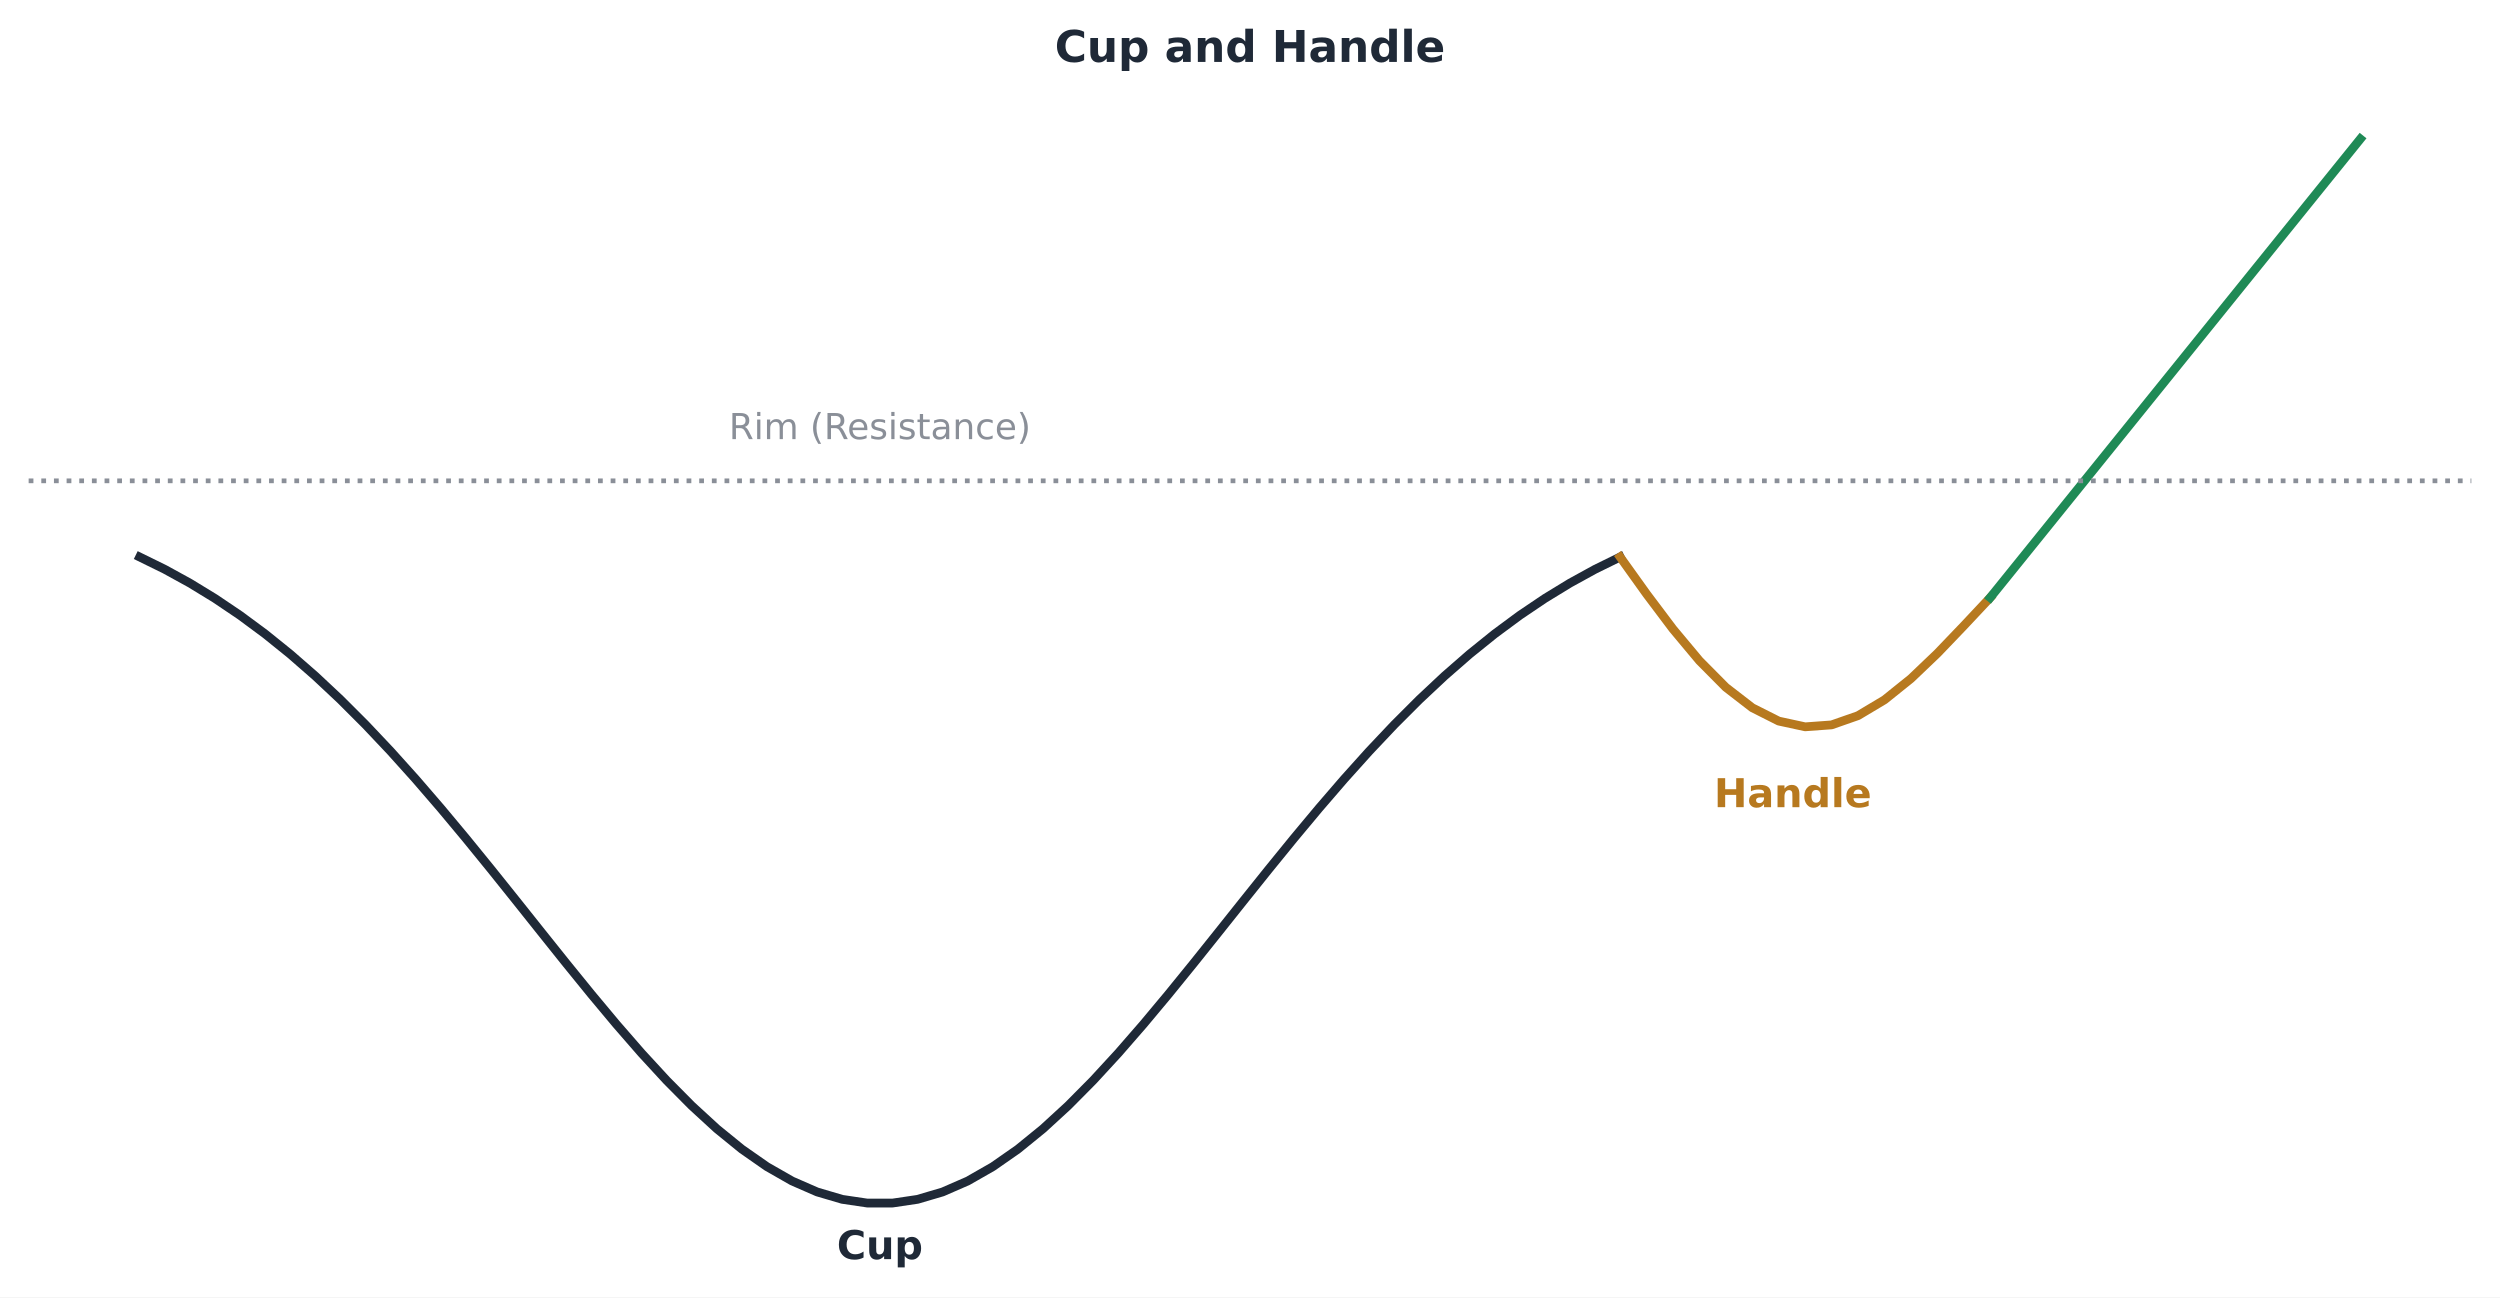
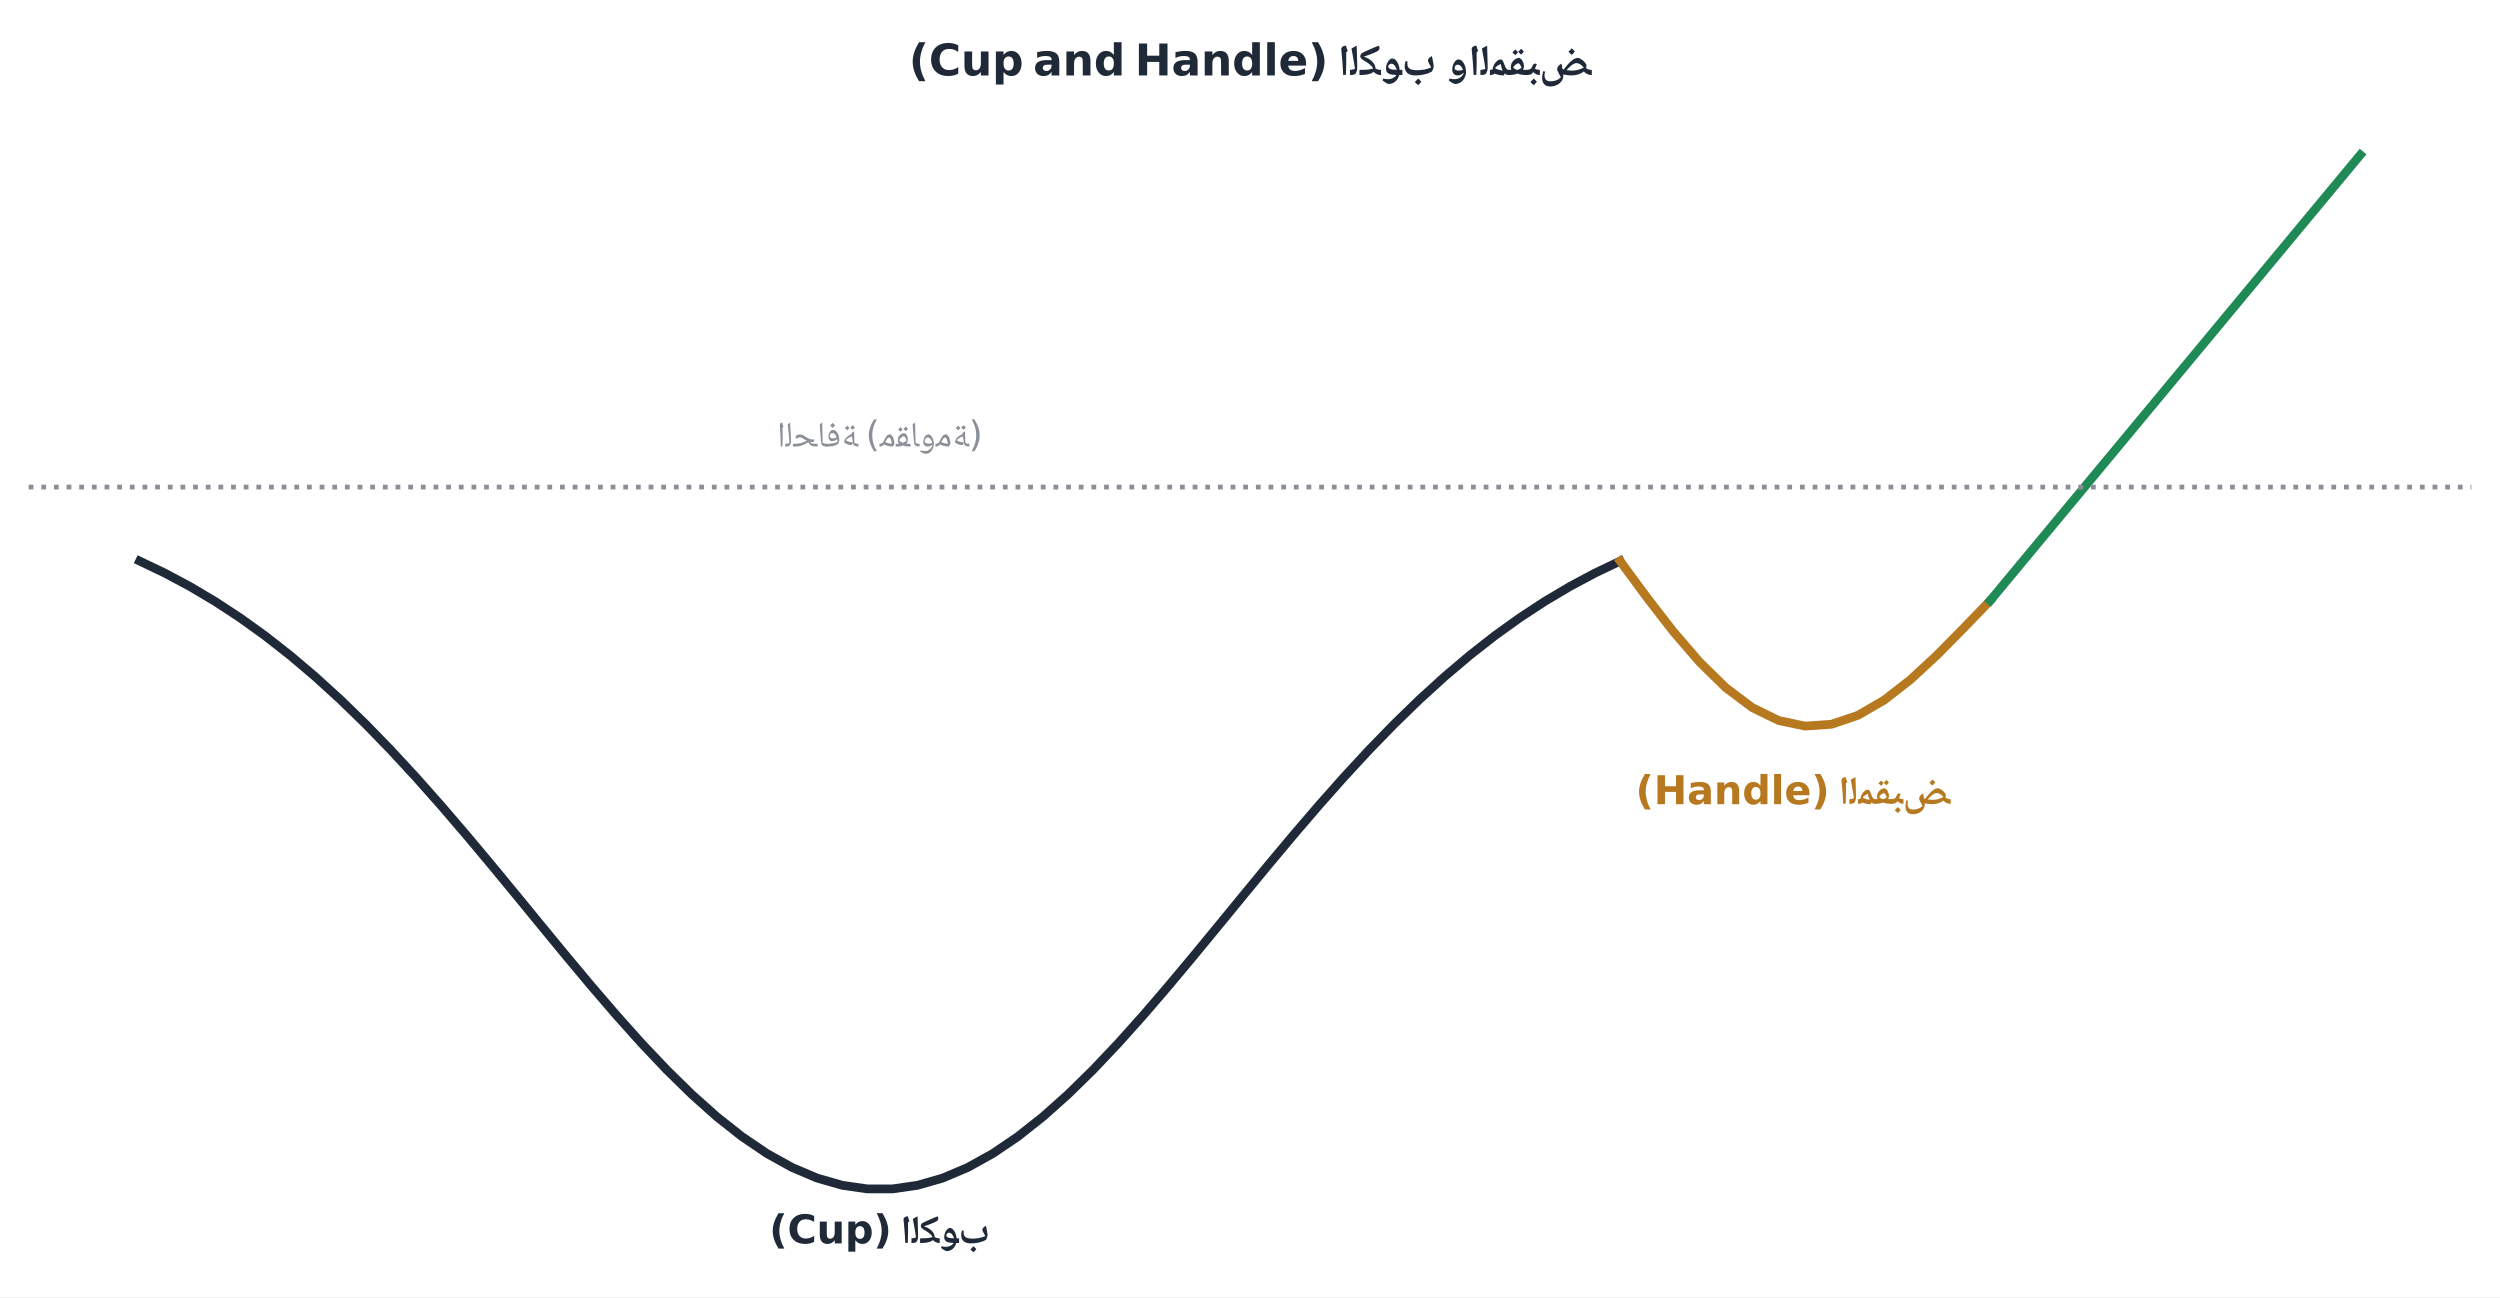
- <svg xmlns="http://www.w3.org/2000/svg" xmlns:xlink="http://www.w3.org/1999/xlink" width="628.35pt" height="326.073pt" viewBox="0 0 628.35 326.073" version="1.1">
+ <svg xmlns="http://www.w3.org/2000/svg" xmlns:xlink="http://www.w3.org/1999/xlink" width="628.35pt" height="326.052pt" viewBox="0 0 628.35 326.052" version="1.1">
  <defs>
    <style type="text/css">*{stroke-linejoin: round; stroke-linecap: butt}</style>
  </defs>
  <g id="figure_1">
    <g id="patch_1">
-       <path d="M 0 326.073  L 628.35 326.073  L 628.35 0  L 0 0  z " style="fill: #ffffff" />
+       <path d="M 0 326.052  L 628.35 326.052  L 628.35 0  L 0 0  z " style="fill: #ffffff" />
    </g>
    <g id="axes_1">
      <g id="patch_2">
-         <path d="M 7.2 315.753  L 621.15 315.753  L 621.15 21.558  L 7.2 21.558  z " style="fill: #ffffff" />
+         <path d="M 7.2 311.815  L 621.15 311.815  L 621.15 25.933  L 7.2 25.933  z " style="fill: #ffffff" />
      </g>
      <g id="matplotlib.axis_1" />
      <g id="matplotlib.axis_2" />
      <g id="line2d_1">
-         <path d="M 35.107 139.997  L 41.413 143.094  L 47.72 146.56  L 54.027 150.412  L 60.333 154.665  L 66.64 159.331  L 72.947 164.416  L 79.253 169.918  L 85.56 175.829  L 91.866 182.136  L 98.173 188.813  L 104.48 195.829  L 110.786 203.143  L 117.093 210.704  L 123.4 218.454  L 129.706 226.326  L 136.013 234.244  L 142.319 242.129  L 148.626 249.893  L 154.933 257.445  L 161.239 264.694  L 167.546 271.547  L 173.853 277.911  L 180.159 283.701  L 186.466 288.832  L 192.772 293.232  L 199.079 296.835  L 205.386 299.586  L 211.692 301.444  L 217.999 302.38  L 224.306 302.38  L 230.612 301.444  L 236.919 299.586  L 243.225 296.835  L 249.532 293.232  L 255.839 288.832  L 262.145 283.701  L 268.452 277.911  L 274.759 271.547  L 281.065 264.694  L 287.372 257.445  L 293.678 249.893  L 299.985 242.129  L 306.292 234.244  L 312.598 226.326  L 318.905 218.454  L 325.212 210.704  L 331.518 203.143  L 337.825 195.829  L 344.131 188.813  L 350.438 182.136  L 356.745 175.829  L 363.051 169.918  L 369.358 164.416  L 375.665 159.331  L 381.971 154.665  L 388.278 150.412  L 394.584 146.56  L 400.891 143.094  L 407.198 139.997  " clip-path="url(#p1f581401e8)" style="fill: none; stroke: #1f2937; stroke-width: 2.2; stroke-linecap: square" />
+         <path d="M 35.107 141.025  L 41.413 144.035  L 47.72 147.402  L 54.027 151.146  L 60.333 155.279  L 66.64 159.813  L 72.947 164.754  L 79.253 170.101  L 85.56 175.845  L 91.866 181.973  L 98.173 188.462  L 104.48 195.28  L 110.786 202.387  L 117.093 209.734  L 123.4 217.265  L 129.706 224.915  L 136.013 232.61  L 142.319 240.272  L 148.626 247.816  L 154.933 255.155  L 161.239 262.199  L 167.546 268.858  L 173.853 275.043  L 180.159 280.669  L 186.466 285.655  L 192.772 289.931  L 199.079 293.431  L 205.386 296.105  L 211.692 297.911  L 217.999 298.82  L 224.306 298.82  L 230.612 297.911  L 236.919 296.105  L 243.225 293.431  L 249.532 289.931  L 255.839 285.655  L 262.145 280.669  L 268.452 275.043  L 274.759 268.858  L 281.065 262.199  L 287.372 255.155  L 293.678 247.816  L 299.985 240.272  L 306.292 232.61  L 312.598 224.915  L 318.905 217.265  L 325.212 209.734  L 331.518 202.387  L 337.825 195.28  L 344.131 188.462  L 350.438 181.973  L 356.745 175.845  L 363.051 170.101  L 369.358 164.754  L 375.665 159.813  L 381.971 155.279  L 388.278 151.146  L 394.584 147.402  L 400.891 144.035  L 407.198 141.025  " clip-path="url(#p766609b217)" style="fill: none; stroke: #1f2937; stroke-width: 2.2; stroke-linecap: square" />
      </g>
      <g id="line2d_2">
-         <path d="M 407.198 139.997  L 413.842 149.278  L 420.487 158.107  L 427.131 166.059  L 433.776 172.757  L 440.42 177.89  L 447.065 181.239  L 453.709 182.679  L 460.354 182.193  L 466.998 179.871  L 473.643 175.902  L 480.287 170.569  L 486.931 164.227  L 493.576 157.291  L 500.22 150.206  " clip-path="url(#p1f581401e8)" style="fill: none; stroke: #b7791f; stroke-width: 2.2; stroke-linecap: square" />
+         <path d="M 407.198 141.025  L 413.842 150.044  L 420.487 158.624  L 427.131 166.351  L 433.776 172.859  L 440.42 177.848  L 447.065 181.102  L 453.709 182.501  L 460.354 182.03  L 466.998 179.773  L 473.643 175.916  L 480.287 170.733  L 486.931 164.571  L 493.576 157.831  L 500.22 150.946  " clip-path="url(#p766609b217)" style="fill: none; stroke: #b7791f; stroke-width: 2.2; stroke-linecap: square" />
      </g>
      <g id="line2d_3">
-         <path d="M 500.22 150.206  L 506.865 141.972  L 513.509 133.738  L 520.154 125.504  L 526.798 117.27  L 533.443 109.036  L 540.087 100.802  L 546.732 92.568  L 553.376 84.334  L 560.021 76.1  L 566.665 67.867  L 573.31 59.633  L 579.954 51.399  L 586.599 43.165  L 593.243 34.931  " clip-path="url(#p1f581401e8)" style="fill: none; stroke: #1f8a56; stroke-width: 2.2; stroke-linecap: square" />
+         <path d="M 500.22 150.946  L 506.865 142.945  L 513.509 134.943  L 520.154 126.942  L 526.798 118.941  L 533.443 110.939  L 540.087 102.938  L 546.732 94.937  L 553.376 86.935  L 560.021 78.934  L 566.665 70.933  L 573.31 62.932  L 579.954 54.93  L 586.599 46.929  L 593.243 38.928  " clip-path="url(#p766609b217)" style="fill: none; stroke: #1f8a56; stroke-width: 2.2; stroke-linecap: square" />
      </g>
      <g id="line2d_4">
-         <path d="M 7.2 120.852  L 621.15 120.852  " clip-path="url(#p1f581401e8)" style="fill: none; stroke-dasharray: 1.2,1.98; stroke-dashoffset: 0; stroke: #8a8f98; stroke-width: 1.2" />
+         <path d="M 7.2 122.421  L 621.15 122.421  " clip-path="url(#p766609b217)" style="fill: none; stroke-dasharray: 1.2,1.98; stroke-dashoffset: 0; stroke: #8a8f98; stroke-width: 1.2" />
      </g>
      <g id="text_1">
-         <g style="fill: #8a8f98" transform="translate(183.2011 110.3721) scale(0.09 -0.09)">
+         <g style="fill: #8a8f98" transform="translate(195.304 112.2374) scale(0.09 -0.09)">
          <defs>
-             <path id="DejaVuSans-35" d="M 2841 2188  Q 3044 2119 3236 1894  Q 3428 1669 3622 1275  L 4263 0  L 3584 0  L 2988 1197  Q 2756 1666 2539 1819  Q 2322 1972 1947 1972  L 1259 1972  L 1259 0  L 628 0  L 628 4666  L 2053 4666  Q 2853 4666 3247 4331  Q 3641 3997 3641 3322  Q 3641 2881 3436 2590  Q 3231 2300 2841 2188  z M 1259 4147  L 1259 2491  L 2053 2491  Q 2509 2491 2742 2702  Q 2975 2913 2975 3322  Q 2975 3731 2742 3939  Q 2509 4147 2053 4147  L 1259 4147  z " transform="scale(0.015625)" />
-             <path id="DejaVuSans-4c" d="M 603 3500  L 1178 3500  L 1178 0  L 603 0  L 603 3500  z M 603 4863  L 1178 4863  L 1178 4134  L 603 4134  L 603 4863  z " transform="scale(0.015625)" />
-             <path id="DejaVuSans-50" d="M 3328 2828  Q 3544 3216 3844 3400  Q 4144 3584 4550 3584  Q 5097 3584 5394 3201  Q 5691 2819 5691 2113  L 5691 0  L 5113 0  L 5113 2094  Q 5113 2597 4934 2840  Q 4756 3084 4391 3084  Q 3944 3084 3684 2787  Q 3425 2491 3425 1978  L 3425 0  L 2847 0  L 2847 2094  Q 2847 2600 2669 2842  Q 2491 3084 2119 3084  Q 1678 3084 1418 2786  Q 1159 2488 1159 1978  L 1159 0  L 581 0  L 581 3500  L 1159 3500  L 1159 2956  Q 1356 3278 1631 3431  Q 1906 3584 2284 3584  Q 2666 3584 2933 3390  Q 3200 3197 3328 2828  z " transform="scale(0.015625)" />
-             <path id="DejaVuSans-3" transform="scale(0.015625)" />
+             <path id="NotoNaskhArabic-Regular-3" d="M 666 0  Q 646 1126 604 2057  Q 563 2989 493 3725  Q 467 3987 566 4118  Q 666 4250 915 4294  Q 941 4173 1001 3965  Q 1062 3757 1139 3533  L 966 3386  Q 992 2912 1001 2413  Q 1011 1914 1001 1338  Q 992 762 960 51  L 666 0  z " transform="scale(0.015625)" />
+             <path id="NotoNaskhArabic-Regular-1c1" d="M -6 0  Q -64 0 -64 51  L -64 435  Q -64 486 -6 486  Q 378 486 704 659  Q 685 902 665 1139  Q 646 1376 627 1606  Q 570 2208 512 2790  Q 454 3373 384 3936  Q 474 4032 579 4121  Q 685 4211 806 4294  Q 826 3949 851 3497  Q 877 3046 915 2483  Q 947 2016 960 1609  Q 973 1203 979 864  Q 979 755 915 572  Q 851 390 755 224  Q 640 0 -6 0  z " transform="scale(0.015625)" />
+             <path id="NotoNaskhArabic-Regular-8b" d="M 0 0  Q -51 0 -51 51  L -51 435  Q -51 486 0 486  Q 602 486 1043 553  Q 1485 621 1837 781  Q 2253 966 2477 1011  Q 2355 1069 2230 1142  Q 2106 1216 1984 1306  Q 1734 1491 1568 1564  Q 1402 1638 1235 1638  Q 1037 1638 902 1587  Q 768 1536 531 1389  Q 442 1491 442 1638  Q 442 1882 653 2029  Q 864 2176 1210 2176  Q 1414 2176 1622 2096  Q 1830 2016 2106 1824  Q 2438 1600 2672 1481  Q 2906 1363 3142 1312  Q 3386 1254 3853 1254  L 3603 781  Q 3552 787 3440 793  Q 3328 800 3213 813  Q 3098 826 3021 832  Q 3091 717 3171 646  Q 3251 576 3379 544  Q 3610 486 4314 486  Q 4371 486 4371 435  L 4371 51  Q 4371 0 4314 0  Q 3840 6 3549 73  Q 3258 141 3072 288  Q 2982 365 2896 483  Q 2810 602 2733 762  Q 2560 698 2387 598  Q 2214 499 2042 410  Q 1805 288 1603 208  Q 1402 128 1181 83  Q 960 38 678 19  Q 397 0 0 0  z " transform="scale(0.015625)" />
+             <path id="NotoNaskhArabic-Regular-4" d="M 1677 0  Q 1299 0 1049 150  Q 800 301 768 557  Q 742 787 713 1072  Q 685 1357 653 1747  Q 621 2138 579 2672  Q 538 3206 486 3936  Q 576 4026 685 4118  Q 794 4211 922 4294  Q 941 3795 953 3308  Q 966 2822 976 2281  Q 986 1741 992 1082  L 1011 653  Q 1312 486 1677 486  Q 1728 486 1728 435  L 1728 51  Q 1728 0 1677 0  z " transform="scale(0.015625)" />
+             <path id="NotoNaskhArabic-Regular-146" d="M 6 0  Q -51 0 -51 58  L -51 429  Q -51 486 6 486  Q 698 486 1174 569  Q 1651 653 2054 832  Q 2042 960 2019 1085  Q 1997 1210 1971 1331  Q 1773 1171 1536 1075  Q 1299 979 1062 979  Q 781 979 601 1193  Q 422 1408 422 1728  Q 422 2054 534 2342  Q 646 2630 819 2797  Q 1011 2970 1216 2970  Q 1549 2970 1805 2730  Q 2061 2490 2214 2054  Q 2362 1613 2362 1114  Q 2362 896 2138 461  Q 1882 301 1587 198  Q 1293 96 912 48  Q 531 0 6 0  z M 1210 1466  Q 1530 1466 1888 1626  Q 1766 2016 1568 2221  Q 1370 2426 1120 2426  Q 928 2426 797 2250  Q 666 2074 666 1856  Q 666 1658 797 1562  Q 928 1466 1210 1466  z M 1196 3347  Q 915 3558 736 3763  Q 1062 4090 1184 4230  Q 1286 4122 1391 4016  Q 1497 3910 1606 3814  Q 1459 3603 1196 3347  z " transform="scale(0.015625)" />
+             <path id="NotoNaskhArabic-Regular-215" d="M 3040 0  Q 2656 0 2416 147  Q 2176 294 2138 557  L 2112 691  L 1882 250  Q 1651 275 1520 291  Q 1389 307 1305 332  Q 1222 358 1126 397  Q 1011 442 873 515  Q 736 589 633 675  Q 531 762 531 838  Q 531 896 572 1014  Q 614 1133 668 1251  Q 723 1370 762 1434  Q 813 1523 922 1632  Q 1088 1792 1344 1955  Q 1600 2118 1875 2227  L 1850 2400  Q 2074 2598 2317 2733  Q 2330 2214 2349 1696  Q 2368 1178 2374 659  Q 2675 486 3040 486  Q 3098 486 3098 435  L 3098 51  Q 3098 0 3040 0  z M 2099 768  Q 2061 1018 2019 1283  Q 1978 1549 1933 1811  Q 1171 1555 845 1139  Q 1018 986 1219 909  Q 1421 832 1645 800  Q 1754 787 1869 780  Q 1984 774 2099 768  z M 2067 2995  Q 1926 3104 1820 3203  Q 1715 3302 1645 3392  Q 1677 3424 1779 3533  Q 1881 3642 2054 3821  Q 2093 3782 2192 3686  Q 2291 3590 2451 3437  Q 2329 3245 2067 2995  z M 1107 2906  Q 966 3021 857 3120  Q 749 3219 678 3296  Q 845 3456 1094 3731  Q 1133 3686 1229 3590  Q 1325 3494 1485 3347  Q 1427 3251 1331 3142  Q 1235 3034 1107 2906  z " transform="scale(0.015625)" />
+             <path id="NotoNaskhArabic-Regular-554" transform="scale(0.015625)" />
            <path id="DejaVuSans-b" d="M 1984 4856  Q 1566 4138 1362 3434  Q 1159 2731 1159 2009  Q 1159 1288 1364 580  Q 1569 -128 1984 -844  L 1484 -844  Q 1016 -109 783 600  Q 550 1309 550 2009  Q 550 2706 781 3412  Q 1013 4119 1484 4856  L 1984 4856  z " transform="scale(0.015625)" />
-             <path id="DejaVuSans-48" d="M 3597 1894  L 3597 1613  L 953 1613  Q 991 1019 1311 708  Q 1631 397 2203 397  Q 2534 397 2845 478  Q 3156 559 3463 722  L 3463 178  Q 3153 47 2828 -22  Q 2503 -91 2169 -91  Q 1331 -91 842 396  Q 353 884 353 1716  Q 353 2575 817 3079  Q 1281 3584 2069 3584  Q 2775 3584 3186 3129  Q 3597 2675 3597 1894  z M 3022 2063  Q 3016 2534 2758 2815  Q 2500 3097 2075 3097  Q 1594 3097 1305 2825  Q 1016 2553 972 2059  L 3022 2063  z " transform="scale(0.015625)" />
-             <path id="DejaVuSans-56" d="M 2834 3397  L 2834 2853  Q 2591 2978 2328 3040  Q 2066 3103 1784 3103  Q 1356 3103 1142 2972  Q 928 2841 928 2578  Q 928 2378 1081 2264  Q 1234 2150 1697 2047  L 1894 2003  Q 2506 1872 2764 1633  Q 3022 1394 3022 966  Q 3022 478 2636 193  Q 2250 -91 1575 -91  Q 1294 -91 989 -36  Q 684 19 347 128  L 347 722  Q 666 556 975 473  Q 1284 391 1588 391  Q 1994 391 2212 530  Q 2431 669 2431 922  Q 2431 1156 2273 1281  Q 2116 1406 1581 1522  L 1381 1569  Q 847 1681 609 1914  Q 372 2147 372 2553  Q 372 3047 722 3315  Q 1072 3584 1716 3584  Q 2034 3584 2315 3537  Q 2597 3491 2834 3397  z " transform="scale(0.015625)" />
-             <path id="DejaVuSans-57" d="M 1172 4494  L 1172 3500  L 2356 3500  L 2356 3053  L 1172 3053  L 1172 1153  Q 1172 725 1289 603  Q 1406 481 1766 481  L 2356 481  L 2356 0  L 1766 0  Q 1100 0 847 248  Q 594 497 594 1153  L 594 3053  L 172 3053  L 172 3500  L 594 3500  L 594 4494  L 1172 4494  z " transform="scale(0.015625)" />
-             <path id="DejaVuSans-44" d="M 2194 1759  Q 1497 1759 1228 1600  Q 959 1441 959 1056  Q 959 750 1161 570  Q 1363 391 1709 391  Q 2188 391 2477 730  Q 2766 1069 2766 1631  L 2766 1759  L 2194 1759  z M 3341 1997  L 3341 0  L 2766 0  L 2766 531  Q 2569 213 2275 61  Q 1981 -91 1556 -91  Q 1019 -91 701 211  Q 384 513 384 1019  Q 384 1609 779 1909  Q 1175 2209 1959 2209  L 2766 2209  L 2766 2266  Q 2766 2663 2505 2880  Q 2244 3097 1772 3097  Q 1472 3097 1187 3025  Q 903 2953 641 2809  L 641 3341  Q 956 3463 1253 3523  Q 1550 3584 1831 3584  Q 2591 3584 2966 3190  Q 3341 2797 3341 1997  z " transform="scale(0.015625)" />
-             <path id="DejaVuSans-51" d="M 3513 2113  L 3513 0  L 2938 0  L 2938 2094  Q 2938 2591 2744 2837  Q 2550 3084 2163 3084  Q 1697 3084 1428 2787  Q 1159 2491 1159 1978  L 1159 0  L 581 0  L 581 3500  L 1159 3500  L 1159 2956  Q 1366 3272 1645 3428  Q 1925 3584 2291 3584  Q 2894 3584 3203 3211  Q 3513 2838 3513 2113  z " transform="scale(0.015625)" />
-             <path id="DejaVuSans-46" d="M 3122 3366  L 3122 2828  Q 2878 2963 2633 3030  Q 2388 3097 2138 3097  Q 1578 3097 1268 2742  Q 959 2388 959 1747  Q 959 1106 1268 751  Q 1578 397 2138 397  Q 2388 397 2633 464  Q 2878 531 3122 666  L 3122 134  Q 2881 22 2623 -34  Q 2366 -91 2075 -91  Q 1284 -91 818 406  Q 353 903 353 1747  Q 353 2603 823 3093  Q 1294 3584 2113 3584  Q 2378 3584 2631 3529  Q 2884 3475 3122 3366  z " transform="scale(0.015625)" />
+             <path id="NotoNaskhArabic-Regular-1e5" d="M 2291 0  Q 2035 0 1753 48  Q 1472 96 1209 182  Q 947 269 749 384  Q 602 179 422 89  Q 243 0 0 0  Q -51 0 -51 51  L -51 435  Q -51 486 0 486  Q 243 486 409 604  Q 576 723 698 960  Q 813 1171 880 1308  Q 947 1446 1004 1555  Q 1062 1664 1152 1779  Q 1312 1990 1478 2083  Q 1645 2176 1830 2176  Q 2016 2176 2201 1945  Q 2387 1715 2502 1357  Q 2618 1005 2618 666  Q 2618 467 2547 307  Q 2477 147 2291 0  z M 2150 486  Q 2144 781 2061 1065  Q 1978 1350 1875 1498  Q 1805 1606 1728 1606  Q 1491 1606 1286 1318  Q 1235 1242 1161 1117  Q 1088 992 998 806  Q 1459 563 2150 486  z " transform="scale(0.015625)" />
+             <path id="NotoNaskhArabic-Regular-169" d="M 6 0  Q -51 0 -51 58  L -51 429  Q -51 486 6 486  Q 186 486 320 492  Q 454 499 557 512  Q 320 774 320 1062  Q 320 1171 339 1308  Q 358 1446 384 1564  Q 410 1683 435 1728  Q 602 2029 870 2211  Q 1139 2394 1446 2394  Q 1613 2394 1766 2234  Q 1920 2074 2016 1798  Q 2118 1530 2118 1248  Q 2118 845 1843 518  Q 1946 506 2118 496  Q 2291 486 2528 486  Q 2586 486 2586 435  L 2586 51  Q 2586 0 2528 0  Q 1734 0 1216 205  Q 998 96 707 48  Q 416 0 6 0  z M 1216 659  Q 1581 794 1869 1050  Q 1850 1210 1763 1402  Q 1677 1594 1568 1722  Q 1453 1850 1389 1850  Q 1267 1850 1113 1750  Q 960 1651 809 1484  Q 659 1318 557 1120  Q 826 813 1216 659  z M 1760 2745  Q 1619 2854 1513 2953  Q 1408 3052 1338 3142  Q 1370 3174 1472 3283  Q 1574 3392 1747 3571  Q 1786 3532 1885 3436  Q 1984 3340 2144 3187  Q 2022 2995 1760 2745  z M 800 2656  Q 659 2771 550 2870  Q 442 2969 371 3046  Q 538 3206 787 3481  Q 826 3436 922 3340  Q 1018 3244 1178 3097  Q 1120 3001 1024 2892  Q 928 2784 800 2656  z " transform="scale(0.015625)" />
+             <path id="NotoNaskhArabic-Regular-218" d="M 1235 -1299  Q 1101 -1299 905 -1238  Q 710 -1178 521 -1082  Q 333 -986 218 -890  L 307 -678  Q 646 -800 1088 -800  Q 1568 -800 1910 -515  Q 2253 -230 2432 314  L 2426 365  Q 2042 0 1568 0  Q 1197 0 982 227  Q 768 454 768 826  Q 768 1152 899 1469  Q 1030 1786 1242 1984  Q 1453 2176 1670 2176  Q 1920 2176 2147 1955  Q 2374 1734 2522 1325  Q 2598 1120 2633 918  Q 2669 717 2669 518  Q 2669 218 2576 -83  Q 2483 -384 2320 -637  Q 2157 -890 1939 -1056  Q 1606 -1299 1235 -1299  z M 1722 525  Q 1882 525 2013 550  Q 2144 576 2368 666  Q 2291 966 2150 1196  Q 2010 1427 1843 1536  Q 1709 1632 1574 1632  Q 1440 1632 1312 1533  Q 1184 1434 1094 1280  Q 1011 1126 1011 1005  Q 1011 774 1196 649  Q 1382 525 1722 525  z " transform="scale(0.015625)" />
            <path id="DejaVuSans-c" d="M 513 4856  L 1013 4856  Q 1481 4119 1714 3412  Q 1947 2706 1947 2009  Q 1947 1309 1714 600  Q 1481 -109 1013 -844  L 513 -844  Q 928 -128 1133 580  Q 1338 1288 1338 2009  Q 1338 2731 1133 3434  Q 928 4138 513 4856  z " transform="scale(0.015625)" />
          </defs>
-           <use xlink:href="#DejaVuSans-35" />
-           <use xlink:href="#DejaVuSans-4c" transform="translate(69.48438 0)" />
-           <use xlink:href="#DejaVuSans-50" transform="translate(97.26562 0)" />
-           <use xlink:href="#DejaVuSans-3" transform="translate(194.6719 0)" />
-           <use xlink:href="#DejaVuSans-b" transform="translate(226.4531 0)" />
-           <use xlink:href="#DejaVuSans-35" transform="translate(265.4688 0)" />
-           <use xlink:href="#DejaVuSans-48" transform="translate(330.4688 0)" />
-           <use xlink:href="#DejaVuSans-56" transform="translate(392 0)" />
-           <use xlink:href="#DejaVuSans-4c" transform="translate(444.0938 0)" />
-           <use xlink:href="#DejaVuSans-56" transform="translate(471.875 0)" />
-           <use xlink:href="#DejaVuSans-57" transform="translate(523.9688 0)" />
-           <use xlink:href="#DejaVuSans-44" transform="translate(563.1719 0)" />
-           <use xlink:href="#DejaVuSans-51" transform="translate(624.4531 0)" />
-           <use xlink:href="#DejaVuSans-46" transform="translate(687.8281 0)" />
-           <use xlink:href="#DejaVuSans-48" transform="translate(742.8125 0)" />
-           <use xlink:href="#DejaVuSans-c" transform="translate(804.3438 0)" />
+           <use xlink:href="#NotoNaskhArabic-Regular-3" />
+           <use xlink:href="#NotoNaskhArabic-Regular-1c1" transform="translate(23.79688 0)" />
+           <use xlink:href="#NotoNaskhArabic-Regular-8b" transform="translate(45 0)" />
+           <use xlink:href="#NotoNaskhArabic-Regular-4" transform="translate(111.5938 0)" />
+           <use xlink:href="#NotoNaskhArabic-Regular-146" transform="translate(136.8906 0)" />
+           <use xlink:href="#NotoNaskhArabic-Regular-215" transform="translate(178.8906 0)" />
+           <use xlink:href="#NotoNaskhArabic-Regular-554" transform="translate(225.5938 0)" />
+           <use xlink:href="#DejaVuSans-b" transform="translate(247.6875 0)" />
+           <use xlink:href="#NotoNaskhArabic-Regular-1e5" transform="translate(286.7031 0)" />
+           <use xlink:href="#NotoNaskhArabic-Regular-169" transform="translate(332.2969 0)" />
+           <use xlink:href="#NotoNaskhArabic-Regular-4" transform="translate(371 0)" />
+           <use xlink:href="#NotoNaskhArabic-Regular-218" transform="translate(396.2969 0)" />
+           <use xlink:href="#NotoNaskhArabic-Regular-1e5" transform="translate(443.0938 0)" />
+           <use xlink:href="#NotoNaskhArabic-Regular-215" transform="translate(488.6875 0)" />
+           <use xlink:href="#DejaVuSans-c" transform="translate(535.3906 0)" />
        </g>
      </g>
      <g id="text_2">
-         <g style="fill: #1f2937" transform="translate(210.3445 316.4703) scale(0.1 -0.1)">
+         <g style="fill: #1f2937" transform="translate(193.3593 312.5123) scale(0.1 -0.1)">
          <defs>
+             <path id="DejaVuSans-Bold-b" d="M 2413 -844  L 1484 -844  Q 1006 -72 778 623  Q 550 1319 550 2003  Q 550 2688 779 3389  Q 1009 4091 1484 4856  L 2413 4856  Q 2013 4116 1813 3408  Q 1613 2700 1613 2009  Q 1613 1319 1811 609  Q 2009 -100 2413 -844  z " transform="scale(0.015625)" />
            <path id="DejaVuSans-Bold-26" d="M 4288 256  Q 3956 84 3597 -3  Q 3238 -91 2847 -91  Q 1681 -91 1000 561  Q 319 1213 319 2328  Q 319 3447 1000 4098  Q 1681 4750 2847 4750  Q 3238 4750 3597 4662  Q 3956 4575 4288 4403  L 4288 3438  Q 3953 3666 3628 3772  Q 3303 3878 2944 3878  Q 2300 3878 1931 3465  Q 1563 3053 1563 2328  Q 1563 1606 1931 1193  Q 2300 781 2944 781  Q 3303 781 3628 887  Q 3953 994 4288 1222  L 4288 256  z " transform="scale(0.015625)" />
            <path id="DejaVuSans-Bold-58" d="M 500 1363  L 500 3500  L 1625 3500  L 1625 3150  Q 1625 2866 1622 2436  Q 1619 2006 1619 1863  Q 1619 1441 1641 1255  Q 1663 1069 1716 984  Q 1784 875 1895 815  Q 2006 756 2150 756  Q 2500 756 2700 1025  Q 2900 1294 2900 1772  L 2900 3500  L 4019 3500  L 4019 0  L 2900 0  L 2900 506  Q 2647 200 2364 54  Q 2081 -91 1741 -91  Q 1134 -91 817 281  Q 500 653 500 1363  z " transform="scale(0.015625)" />
            <path id="DejaVuSans-Bold-53" d="M 1656 506  L 1656 -1331  L 538 -1331  L 538 3500  L 1656 3500  L 1656 2988  Q 1888 3294 2169 3439  Q 2450 3584 2816 3584  Q 3463 3584 3878 3070  Q 4294 2556 4294 1747  Q 4294 938 3878 423  Q 3463 -91 2816 -91  Q 2450 -91 2169 54  Q 1888 200 1656 506  z M 2400 2772  Q 2041 2772 1848 2508  Q 1656 2244 1656 1747  Q 1656 1250 1848 986  Q 2041 722 2400 722  Q 2759 722 2948 984  Q 3138 1247 3138 1747  Q 3138 2247 2948 2509  Q 2759 2772 2400 2772  z " transform="scale(0.015625)" />
+             <path id="DejaVuSans-Bold-c" d="M 513 -844  Q 913 -100 1113 609  Q 1313 1319 1313 2009  Q 1313 2700 1113 3408  Q 913 4116 513 4856  L 1441 4856  Q 1916 4091 2145 3389  Q 2375 2688 2375 2003  Q 2375 1319 2147 623  Q 1919 -72 1441 -844  L 513 -844  z " transform="scale(0.015625)" />
+             <path id="NotoNaskhArabic-Bold-554" transform="scale(0.015625)" />
+             <path id="NotoNaskhArabic-Bold-3" d="M 774 58  Q 742 717 710 1216  Q 678 1715 646 2134  Q 614 2554 576 2950  Q 538 3347 493 3808  Q 474 3968 566 4089  Q 659 4211 822 4281  Q 986 4352 1178 4352  Q 1229 4154 1296 3955  Q 1363 3757 1440 3565  L 1216 3398  Q 1229 2867 1222 2035  Q 1216 1203 1184 109  L 774 58  z " transform="scale(0.015625)" />
+             <path id="NotoNaskhArabic-Bold-1c1" d="M 0 58  Q -51 58 -51 109  L -51 762  Q -51 813 0 813  Q 282 813 672 960  Q 646 1146 624 1334  Q 602 1523 570 1709  Q 544 1894 441 2448  Q 339 3002 173 3930  Q 339 4045 534 4147  Q 730 4250 934 4352  Q 947 3827 960 3356  Q 973 2886 986 2477  Q 998 2067 1004 1718  Q 1011 1370 1011 1069  Q 1011 634 762 256  Q 698 166 490 112  Q 282 58 0 58  z " transform="scale(0.015625)" />
+             <path id="NotoNaskhArabic-Bold-175" d="M 0 58  Q -51 58 -51 109  L -51 762  Q -51 813 0 813  Q 832 813 1293 870  Q 1741 922 1952 1030  Q 1882 1178 1728 1347  Q 1574 1517 1363 1683  Q 1242 1773 1085 1875  Q 928 1978 723 2099  Q 64 2470 64 2778  Q 64 2906 121 3030  Q 179 3155 269 3238  Q 314 3277 515 3376  Q 717 3475 1008 3606  Q 1299 3738 1622 3878  Q 1946 4019 2243 4144  Q 2541 4269 2746 4352  Q 2880 4230 2880 4032  Q 2880 3872 2781 3728  Q 2682 3584 2534 3514  Q 2291 3392 2038 3283  Q 1786 3174 1440 3049  Q 1094 2925 563 2739  Q 1011 2630 1401 2371  Q 1792 2112 2029 1773  Q 2278 1421 2278 1107  Q 2278 1050 2272 1037  Q 2630 813 3046 813  Q 3104 813 3104 762  L 3104 109  Q 3104 58 3046 58  Q 2470 58 2016 531  Q 1901 429 1702 326  Q 1126 58 0 58  z " transform="scale(0.015625)" />
+             <path id="NotoNaskhArabic-Bold-219" d="M 1248 -1248  Q 1171 -1248 1011 -1174  Q 851 -1101 668 -982  Q 486 -864 326 -730  L 429 -461  Q 602 -506 778 -528  Q 954 -550 1133 -550  Q 1536 -550 1862 -380  Q 2189 -211 2368 64  Q 2093 83 1894 102  Q 1696 122 1574 147  Q 838 307 838 1018  Q 838 1370 972 1712  Q 1107 2054 1325 2266  Q 1549 2477 1766 2477  Q 2029 2477 2262 2240  Q 2496 2003 2650 1626  Q 2720 1446 2768 1241  Q 2816 1037 2835 813  L 3181 813  Q 3232 813 3232 762  L 3232 109  Q 3232 58 3181 58  L 2784 58  Q 2669 -365 2419 -669  Q 2170 -973 1843 -1120  Q 1555 -1248 1248 -1248  z M 2419 819  Q 2285 1254 2077 1484  Q 1869 1715 1626 1715  Q 1504 1715 1401 1651  Q 1299 1587 1235 1498  Q 1178 1402 1178 1293  Q 1178 941 1805 858  Q 1952 838 2419 819  z " transform="scale(0.015625)" />
+             <path id="NotoNaskhArabic-Bold-23" d="M 2010 0  Q 1235 0 841 352  Q 448 704 448 1363  Q 448 1638 570 2067  L 858 2067  Q 851 2042 844 1926  Q 838 1811 838 1747  Q 838 1376 982 1174  Q 1126 973 1434 864  Q 1587 819 1792 790  Q 1997 762 2246 762  Q 2803 762 3340 864  Q 3878 966 4320 1165  Q 4256 1312 4157 1494  Q 4058 1677 4000 1779  Q 3936 1907 3891 2006  Q 3846 2106 3846 2189  Q 3846 2342 4019 2528  Q 4192 2714 4429 2835  Q 4531 2355 4585 2054  Q 4640 1754 4665 1590  Q 4691 1427 4691 1350  Q 4691 1203 4617 982  Q 4544 762 4442 576  Q 4160 403 3766 275  Q 3373 147 2921 73  Q 2470 0 2010 0  z M 2432 -1427  Q 2259 -1286 2137 -1171  Q 2016 -1056 1932 -966  Q 2060 -838 2182 -713  Q 2304 -589 2419 -454  Q 2585 -646 2880 -915  Q 2809 -1017 2694 -1148  Q 2579 -1280 2432 -1427  z " transform="scale(0.015625)" />
          </defs>
-           <use xlink:href="#DejaVuSans-Bold-26" />
-           <use xlink:href="#DejaVuSans-Bold-58" transform="translate(73.39062 0)" />
-           <use xlink:href="#DejaVuSans-Bold-53" transform="translate(144.5781 0)" />
+           <use xlink:href="#DejaVuSans-Bold-b" />
+           <use xlink:href="#DejaVuSans-Bold-26" transform="translate(45.70312 0)" />
+           <use xlink:href="#DejaVuSans-Bold-58" transform="translate(119.0938 0)" />
+           <use xlink:href="#DejaVuSans-Bold-53" transform="translate(190.2812 0)" />
+           <use xlink:href="#DejaVuSans-Bold-c" transform="translate(261.8594 0)" />
+           <use xlink:href="#NotoNaskhArabic-Bold-554" transform="translate(307.5625 0)" />
+           <use xlink:href="#NotoNaskhArabic-Bold-3" transform="translate(329.6562 0)" />
+           <use xlink:href="#NotoNaskhArabic-Bold-1c1" transform="translate(358.0625 0)" />
+           <use xlink:href="#NotoNaskhArabic-Bold-175" transform="translate(379.7656 0)" />
+           <use xlink:href="#NotoNaskhArabic-Bold-219" transform="translate(426.4688 0)" />
+           <use xlink:href="#NotoNaskhArabic-Bold-23" transform="translate(475.2656 0)" />
        </g>
      </g>
      <g id="text_3">
-         <g style="fill: #b7791f" transform="translate(430.806 202.8744) scale(0.1 -0.1)">
+         <g style="fill: #b7791f" transform="translate(411.1052 202.1261) scale(0.1 -0.1)">
          <defs>
            <path id="DejaVuSans-Bold-2b" d="M 588 4666  L 1791 4666  L 1791 2888  L 3566 2888  L 3566 4666  L 4769 4666  L 4769 0  L 3566 0  L 3566 1978  L 1791 1978  L 1791 0  L 588 0  L 588 4666  z " transform="scale(0.015625)" />
            <path id="DejaVuSans-Bold-44" d="M 2106 1575  Q 1756 1575 1579 1456  Q 1403 1338 1403 1106  Q 1403 894 1545 773  Q 1688 653 1941 653  Q 2256 653 2472 879  Q 2688 1106 2688 1447  L 2688 1575  L 2106 1575  z M 3816 1997  L 3816 0  L 2688 0  L 2688 519  Q 2463 200 2181 54  Q 1900 -91 1497 -91  Q 953 -91 614 226  Q 275 544 275 1050  Q 275 1666 698 1953  Q 1122 2241 2028 2241  L 2688 2241  L 2688 2328  Q 2688 2594 2478 2717  Q 2269 2841 1825 2841  Q 1466 2841 1156 2769  Q 847 2697 581 2553  L 581 3406  Q 941 3494 1303 3539  Q 1666 3584 2028 3584  Q 2975 3584 3395 3211  Q 3816 2838 3816 1997  z " transform="scale(0.015625)" />
            <path id="DejaVuSans-Bold-51" d="M 4056 2131  L 4056 0  L 2931 0  L 2931 347  L 2931 1631  Q 2931 2084 2911 2256  Q 2891 2428 2841 2509  Q 2775 2619 2662 2680  Q 2550 2741 2406 2741  Q 2056 2741 1856 2470  Q 1656 2200 1656 1722  L 1656 0  L 538 0  L 538 3500  L 1656 3500  L 1656 2988  Q 1909 3294 2193 3439  Q 2478 3584 2822 3584  Q 3428 3584 3742 3212  Q 4056 2841 4056 2131  z " transform="scale(0.015625)" />
            <path id="DejaVuSans-Bold-47" d="M 2919 2988  L 2919 4863  L 4044 4863  L 4044 0  L 2919 0  L 2919 506  Q 2688 197 2409 53  Q 2131 -91 1766 -91  Q 1119 -91 703 423  Q 288 938 288 1747  Q 288 2556 703 3070  Q 1119 3584 1766 3584  Q 2128 3584 2408 3439  Q 2688 3294 2919 2988  z M 2181 722  Q 2541 722 2730 984  Q 2919 1247 2919 1747  Q 2919 2247 2730 2509  Q 2541 2772 2181 2772  Q 1825 2772 1636 2509  Q 1447 2247 1447 1747  Q 1447 1247 1636 984  Q 1825 722 2181 722  z " transform="scale(0.015625)" />
            <path id="DejaVuSans-Bold-4f" d="M 538 4863  L 1656 4863  L 1656 0  L 538 0  L 538 4863  z " transform="scale(0.015625)" />
            <path id="DejaVuSans-Bold-48" d="M 4031 1759  L 4031 1441  L 1416 1441  Q 1456 1047 1700 850  Q 1944 653 2381 653  Q 2734 653 3104 758  Q 3475 863 3866 1075  L 3866 213  Q 3469 63 3072 -14  Q 2675 -91 2278 -91  Q 1328 -91 801 392  Q 275 875 275 1747  Q 275 2603 792 3093  Q 1309 3584 2216 3584  Q 3041 3584 3536 3087  Q 4031 2591 4031 1759  z M 2881 2131  Q 2881 2450 2695 2645  Q 2509 2841 2209 2841  Q 1884 2841 1681 2658  Q 1478 2475 1428 2131  L 2881 2131  z " transform="scale(0.015625)" />
+             <path id="NotoNaskhArabic-Bold-1e4" d="M 2016 0  Q 1606 0 1257 73  Q 909 147 685 269  Q 506 147 346 102  Q 186 58 0 58  Q -51 58 -51 109  L -51 762  Q -51 813 0 813  Q 160 813 333 858  Q 333 870 336 886  Q 339 902 339 922  Q 384 1261 573 1597  Q 762 1933 1018 2131  Q 1286 2342 1568 2342  Q 1696 2342 1811 2176  Q 1862 2093 1929 1942  Q 1997 1792 2074 1581  Q 2227 1133 2394 960  Q 2528 813 2682 813  Q 2752 813 2752 755  L 2752 128  Q 2752 58 2682 58  Q 2362 58 2106 301  L 2016 0  z M 1818 710  Q 1606 1133 1549 1664  Q 979 1440 698 1082  Q 877 941 1155 851  Q 1434 762 1818 710  z " transform="scale(0.015625)" />
+             <path id="NotoNaskhArabic-Bold-169" d="M 6 58  Q -51 58 -51 115  L -51 755  Q -51 813 6 813  Q 115 813 227 816  Q 339 819 454 819  Q 358 973 358 1114  Q 358 1197 374 1337  Q 390 1478 419 1606  Q 448 1734 474 1786  Q 595 2003 771 2179  Q 947 2355 1152 2457  Q 1357 2560 1549 2560  Q 1722 2560 1898 2368  Q 2074 2176 2182 1875  Q 2291 1568 2291 1306  Q 2291 1056 2150 819  Q 2285 819 2422 816  Q 2560 813 2694 813  Q 2746 813 2746 762  L 2746 109  Q 2746 58 2694 58  Q 1882 58 1325 269  Q 1030 147 716 102  Q 403 58 6 58  z M 1299 794  Q 1690 902 1933 1107  Q 1888 1280 1795 1446  Q 1702 1613 1613 1696  Q 1549 1773 1478 1773  Q 1146 1773 704 1178  Q 819 1043 979 944  Q 1139 845 1299 794  z M 1888 3052  Q 1753 3161 1644 3257  Q 1536 3353 1446 3449  Q 1683 3667 1875 3897  Q 1932 3833 2034 3737  Q 2137 3641 2278 3500  Q 2105 3264 1888 3052  z M 1030 2956  Q 755 3180 588 3360  Q 697 3468 806 3580  Q 915 3692 1024 3801  Q 1139 3667 1420 3404  Q 1260 3174 1030 2956  z " transform="scale(0.015625)" />
+             <path id="NotoNaskhArabic-Bold-25" d="M 0 58  Q -51 58 -51 109  L -51 762  Q -51 813 0 813  Q 416 813 627 966  Q 710 1024 774 1145  Q 838 1267 922 1427  Q 1024 1632 1101 1680  Q 1178 1728 1280 1728  Q 1427 1728 1536 1638  Q 1466 1478 1392 1312  Q 1318 1146 1248 979  Q 1562 813 1926 813  Q 1978 813 1978 762  L 1978 109  Q 1978 58 1926 58  Q 1440 58 998 499  Q 960 435 925 384  Q 890 333 858 288  Q 774 192 550 125  Q 326 58 0 58  z M 1088 -1427  Q 915 -1286 793 -1171  Q 672 -1056 588 -966  Q 716 -838 838 -713  Q 960 -589 1075 -454  Q 1241 -646 1536 -915  Q 1465 -1017 1350 -1148  Q 1235 -1280 1088 -1427  z " transform="scale(0.015625)" />
+             <path id="NotoNaskhArabic-Bold-11c" d="M 1606 -1613  Q 1037 -1613 736 -1277  Q 435 -941 435 -301  Q 435 32 595 627  L 877 557  Q 787 256 787 45  Q 787 -858 1626 -858  Q 2131 -858 2486 -726  Q 2842 -595 3181 -288  Q 2989 77 2880 291  Q 2771 506 2716 618  Q 2662 730 2649 784  Q 2637 838 2637 883  Q 2637 1408 3283 1728  Q 3315 1530 3350 1328  Q 3386 1126 3418 922  L 3590 864  Q 4864 2560 5619 2560  Q 5779 2560 5968 2470  Q 6157 2381 6345 2233  Q 6534 2086 6688 1901  Q 6918 1632 6918 1446  Q 6918 1344 6902 1248  Q 6886 1152 6854 1062  Q 7098 922 7254 867  Q 7411 813 7648 813  Q 7706 813 7706 762  L 7706 109  Q 7706 58 7648 58  Q 7347 58 7049 195  Q 6752 333 6528 576  Q 6214 307 5734 153  Q 5254 0 4742 0  Q 4448 0 4147 38  Q 3846 77 3526 147  Q 3526 102 3529 54  Q 3533 6 3533 -45  Q 3533 -474 3277 -838  Q 3021 -1203 2579 -1408  Q 2362 -1510 2115 -1561  Q 1869 -1613 1606 -1613  z M 4806 704  Q 5267 704 5670 813  Q 6074 922 6541 1146  Q 5978 1805 5466 1805  Q 5088 1805 4544 1318  Q 4410 1197 4275 1059  Q 4141 922 4006 768  Q 4243 742 4444 723  Q 4646 704 4806 704  z M 4780 3001  Q 4454 3270 4288 3462  Q 4435 3609 4553 3734  Q 4672 3859 4768 3974  Q 4838 3897 4953 3782  Q 5068 3667 5228 3513  Q 5152 3405 5040 3277  Q 4928 3149 4780 3001  z " transform="scale(0.015625)" />
          </defs>
-           <use xlink:href="#DejaVuSans-Bold-2b" />
-           <use xlink:href="#DejaVuSans-Bold-44" transform="translate(83.6875 0)" />
-           <use xlink:href="#DejaVuSans-Bold-51" transform="translate(151.1719 0)" />
-           <use xlink:href="#DejaVuSans-Bold-47" transform="translate(222.3594 0)" />
-           <use xlink:href="#DejaVuSans-Bold-4f" transform="translate(293.9375 0)" />
-           <use xlink:href="#DejaVuSans-Bold-48" transform="translate(328.2188 0)" />
+           <use xlink:href="#DejaVuSans-Bold-b" />
+           <use xlink:href="#DejaVuSans-Bold-2b" transform="translate(45.70312 0)" />
+           <use xlink:href="#DejaVuSans-Bold-44" transform="translate(129.3906 0)" />
+           <use xlink:href="#DejaVuSans-Bold-51" transform="translate(196.875 0)" />
+           <use xlink:href="#DejaVuSans-Bold-47" transform="translate(268.0625 0)" />
+           <use xlink:href="#DejaVuSans-Bold-4f" transform="translate(339.6406 0)" />
+           <use xlink:href="#DejaVuSans-Bold-48" transform="translate(373.9219 0)" />
+           <use xlink:href="#DejaVuSans-Bold-c" transform="translate(441.75 0)" />
+           <use xlink:href="#NotoNaskhArabic-Bold-554" transform="translate(487.4531 0)" />
+           <use xlink:href="#NotoNaskhArabic-Bold-3" transform="translate(509.5469 0)" />
+           <use xlink:href="#NotoNaskhArabic-Bold-1c1" transform="translate(537.9531 0)" />
+           <use xlink:href="#NotoNaskhArabic-Bold-1e4" transform="translate(559.6562 0)" />
+           <use xlink:href="#NotoNaskhArabic-Bold-169" transform="translate(600.9531 0)" />
+           <use xlink:href="#NotoNaskhArabic-Bold-25" transform="translate(642.1562 0)" />
+           <use xlink:href="#NotoNaskhArabic-Bold-11c" transform="translate(671.3594 0)" />
        </g>
      </g>
      <g id="text_4">
-         <g style="fill: #1f2937" transform="translate(265.1107 15.55828) scale(0.11 -0.11)">
+         <g style="fill: #1f2937" transform="translate(228.4489 18.959) scale(0.11 -0.11)">
          <defs>
-             <path id="DejaVuSans-Bold-3" transform="scale(0.015625)" />
+             <path id="NotoNaskhArabic-Bold-218" d="M 1248 -1248  Q 1171 -1248 1011 -1174  Q 851 -1101 668 -982  Q 486 -864 326 -730  L 429 -461  Q 602 -506 778 -528  Q 954 -550 1133 -550  Q 1632 -550 2003 -304  Q 2374 -58 2515 371  L 2509 416  Q 2323 224 2105 112  Q 1888 0 1664 0  Q 1267 0 1049 230  Q 832 461 832 883  Q 832 1242 966 1584  Q 1101 1926 1318 2131  Q 1530 2342 1766 2342  Q 2042 2342 2288 2089  Q 2534 1837 2694 1402  Q 2848 973 2848 570  Q 2848 83 2637 -339  Q 2426 -762 2054 -1005  Q 1690 -1248 1248 -1248  z M 1792 704  Q 2074 704 2400 813  Q 2342 992 2220 1181  Q 2099 1370 1952 1472  Q 1798 1574 1658 1574  Q 1498 1574 1376 1488  Q 1254 1402 1203 1267  Q 1178 1190 1178 1094  Q 1178 902 1338 803  Q 1498 704 1792 704  z " transform="scale(0.015625)" />
          </defs>
-           <use xlink:href="#DejaVuSans-Bold-26" />
-           <use xlink:href="#DejaVuSans-Bold-58" transform="translate(73.39062 0)" />
-           <use xlink:href="#DejaVuSans-Bold-53" transform="translate(144.5781 0)" />
-           <use xlink:href="#DejaVuSans-Bold-3" transform="translate(216.1562 0)" />
-           <use xlink:href="#DejaVuSans-Bold-44" transform="translate(250.9688 0)" />
-           <use xlink:href="#DejaVuSans-Bold-51" transform="translate(318.4531 0)" />
-           <use xlink:href="#DejaVuSans-Bold-47" transform="translate(389.6406 0)" />
-           <use xlink:href="#DejaVuSans-Bold-3" transform="translate(461.2188 0)" />
-           <use xlink:href="#DejaVuSans-Bold-2b" transform="translate(496.0312 0)" />
-           <use xlink:href="#DejaVuSans-Bold-44" transform="translate(579.7188 0)" />
-           <use xlink:href="#DejaVuSans-Bold-51" transform="translate(647.2031 0)" />
-           <use xlink:href="#DejaVuSans-Bold-47" transform="translate(718.3906 0)" />
-           <use xlink:href="#DejaVuSans-Bold-4f" transform="translate(789.9688 0)" />
-           <use xlink:href="#DejaVuSans-Bold-48" transform="translate(824.25 0)" />
+           <use xlink:href="#DejaVuSans-Bold-b" />
+           <use xlink:href="#DejaVuSans-Bold-26" transform="translate(45.70312 0)" />
+           <use xlink:href="#DejaVuSans-Bold-58" transform="translate(119.0938 0)" />
+           <use xlink:href="#DejaVuSans-Bold-53" transform="translate(190.2812 0)" />
+           <use xlink:href="#NotoNaskhArabic-Bold-554" transform="translate(261.8594 0)" />
+           <use xlink:href="#DejaVuSans-Bold-44" transform="translate(283.9531 0)" />
+           <use xlink:href="#DejaVuSans-Bold-51" transform="translate(351.4375 0)" />
+           <use xlink:href="#DejaVuSans-Bold-47" transform="translate(422.625 0)" />
+           <use xlink:href="#NotoNaskhArabic-Bold-554" transform="translate(494.2031 0)" />
+           <use xlink:href="#DejaVuSans-Bold-2b" transform="translate(516.2969 0)" />
+           <use xlink:href="#DejaVuSans-Bold-44" transform="translate(599.9844 0)" />
+           <use xlink:href="#DejaVuSans-Bold-51" transform="translate(667.4688 0)" />
+           <use xlink:href="#DejaVuSans-Bold-47" transform="translate(738.6562 0)" />
+           <use xlink:href="#DejaVuSans-Bold-4f" transform="translate(810.2344 0)" />
+           <use xlink:href="#DejaVuSans-Bold-48" transform="translate(844.5156 0)" />
+           <use xlink:href="#DejaVuSans-Bold-c" transform="translate(912.3438 0)" />
+           <use xlink:href="#NotoNaskhArabic-Bold-554" transform="translate(958.0469 0)" />
+           <use xlink:href="#NotoNaskhArabic-Bold-3" transform="translate(980.1406 0)" />
+           <use xlink:href="#NotoNaskhArabic-Bold-1c1" transform="translate(1008.547 0)" />
+           <use xlink:href="#NotoNaskhArabic-Bold-175" transform="translate(1030.25 0)" />
+           <use xlink:href="#NotoNaskhArabic-Bold-219" transform="translate(1076.953 0)" />
+           <use xlink:href="#NotoNaskhArabic-Bold-23" transform="translate(1125.75 0)" />
+           <use xlink:href="#NotoNaskhArabic-Bold-554" transform="translate(1206.344 0)" />
+           <use xlink:href="#NotoNaskhArabic-Bold-218" transform="translate(1228.438 0)" />
+           <use xlink:href="#NotoNaskhArabic-Bold-3" transform="translate(1278.141 0)" />
+           <use xlink:href="#NotoNaskhArabic-Bold-1c1" transform="translate(1306.547 0)" />
+           <use xlink:href="#NotoNaskhArabic-Bold-1e4" transform="translate(1328.25 0)" />
+           <use xlink:href="#NotoNaskhArabic-Bold-169" transform="translate(1369.547 0)" />
+           <use xlink:href="#NotoNaskhArabic-Bold-25" transform="translate(1410.75 0)" />
+           <use xlink:href="#NotoNaskhArabic-Bold-11c" transform="translate(1439.953 0)" />
        </g>
      </g>
    </g>
  </g>
  <defs>
-     <clipPath id="p1f581401e8">
-       <rect x="7.2" y="21.558" width="613.95" height="294.194" />
+     <clipPath id="p766609b217">
+       <rect x="7.2" y="25.933" width="613.95" height="285.882" />
    </clipPath>
  </defs>
</svg>
